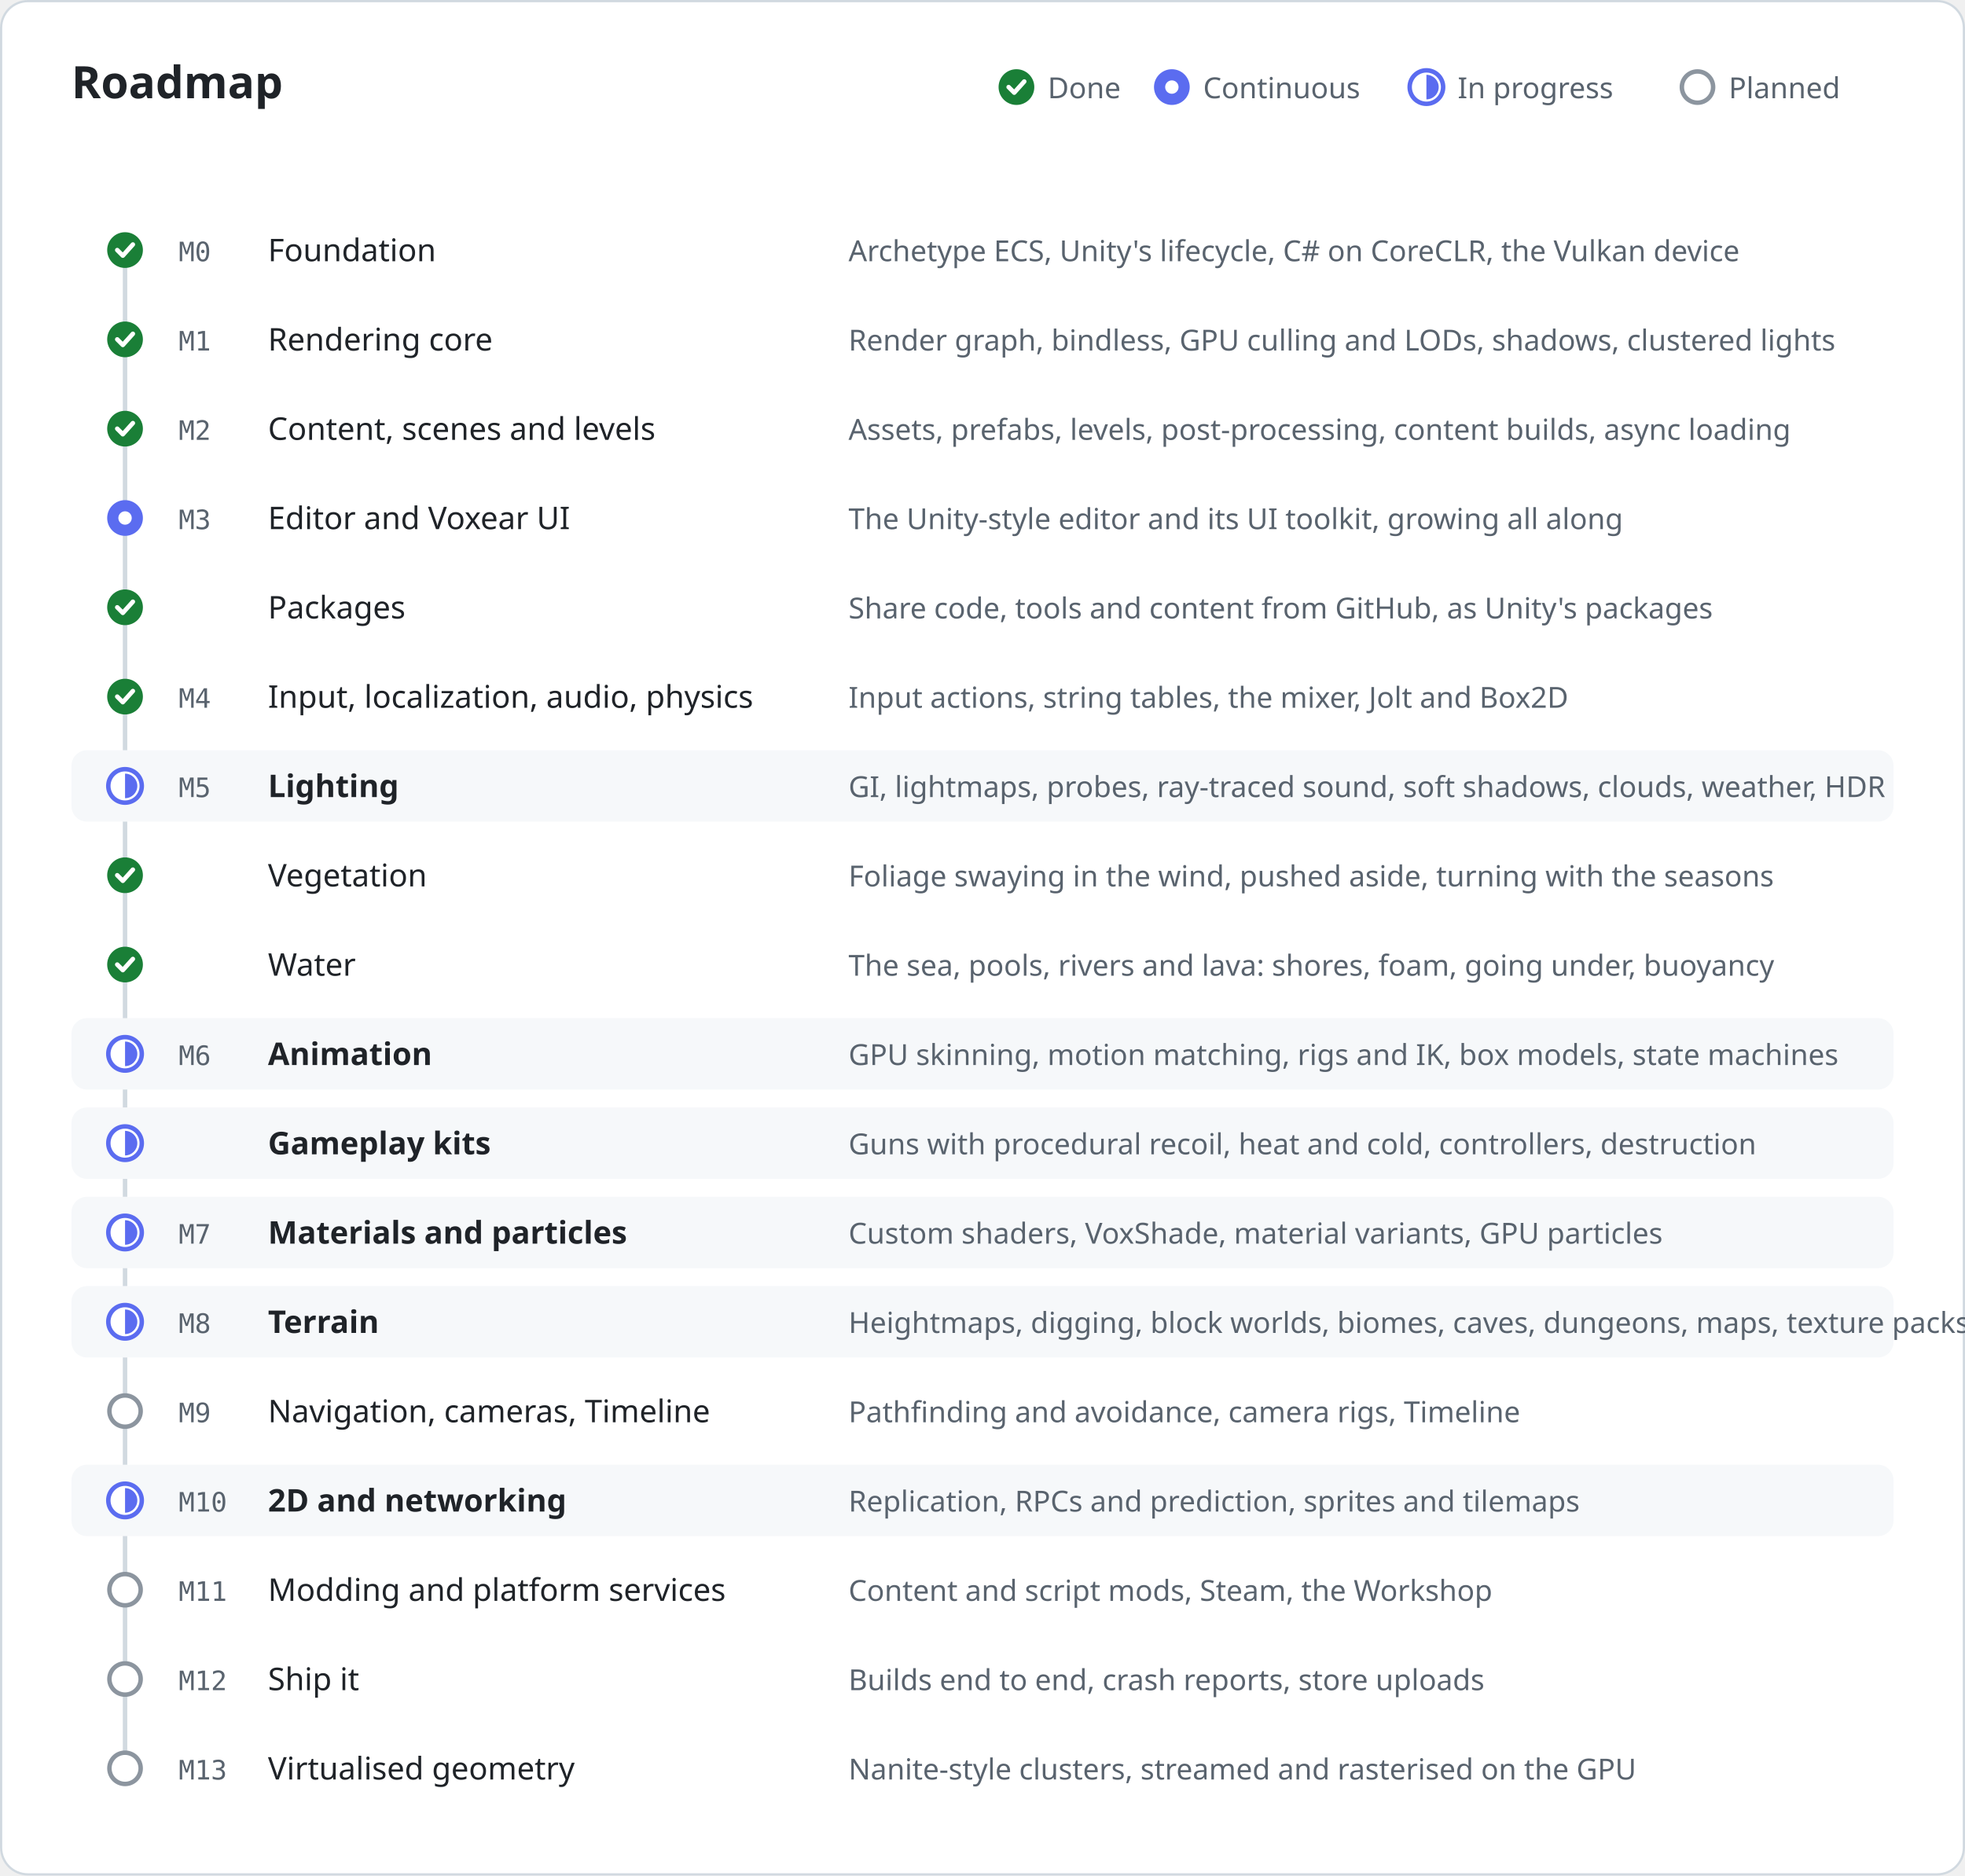
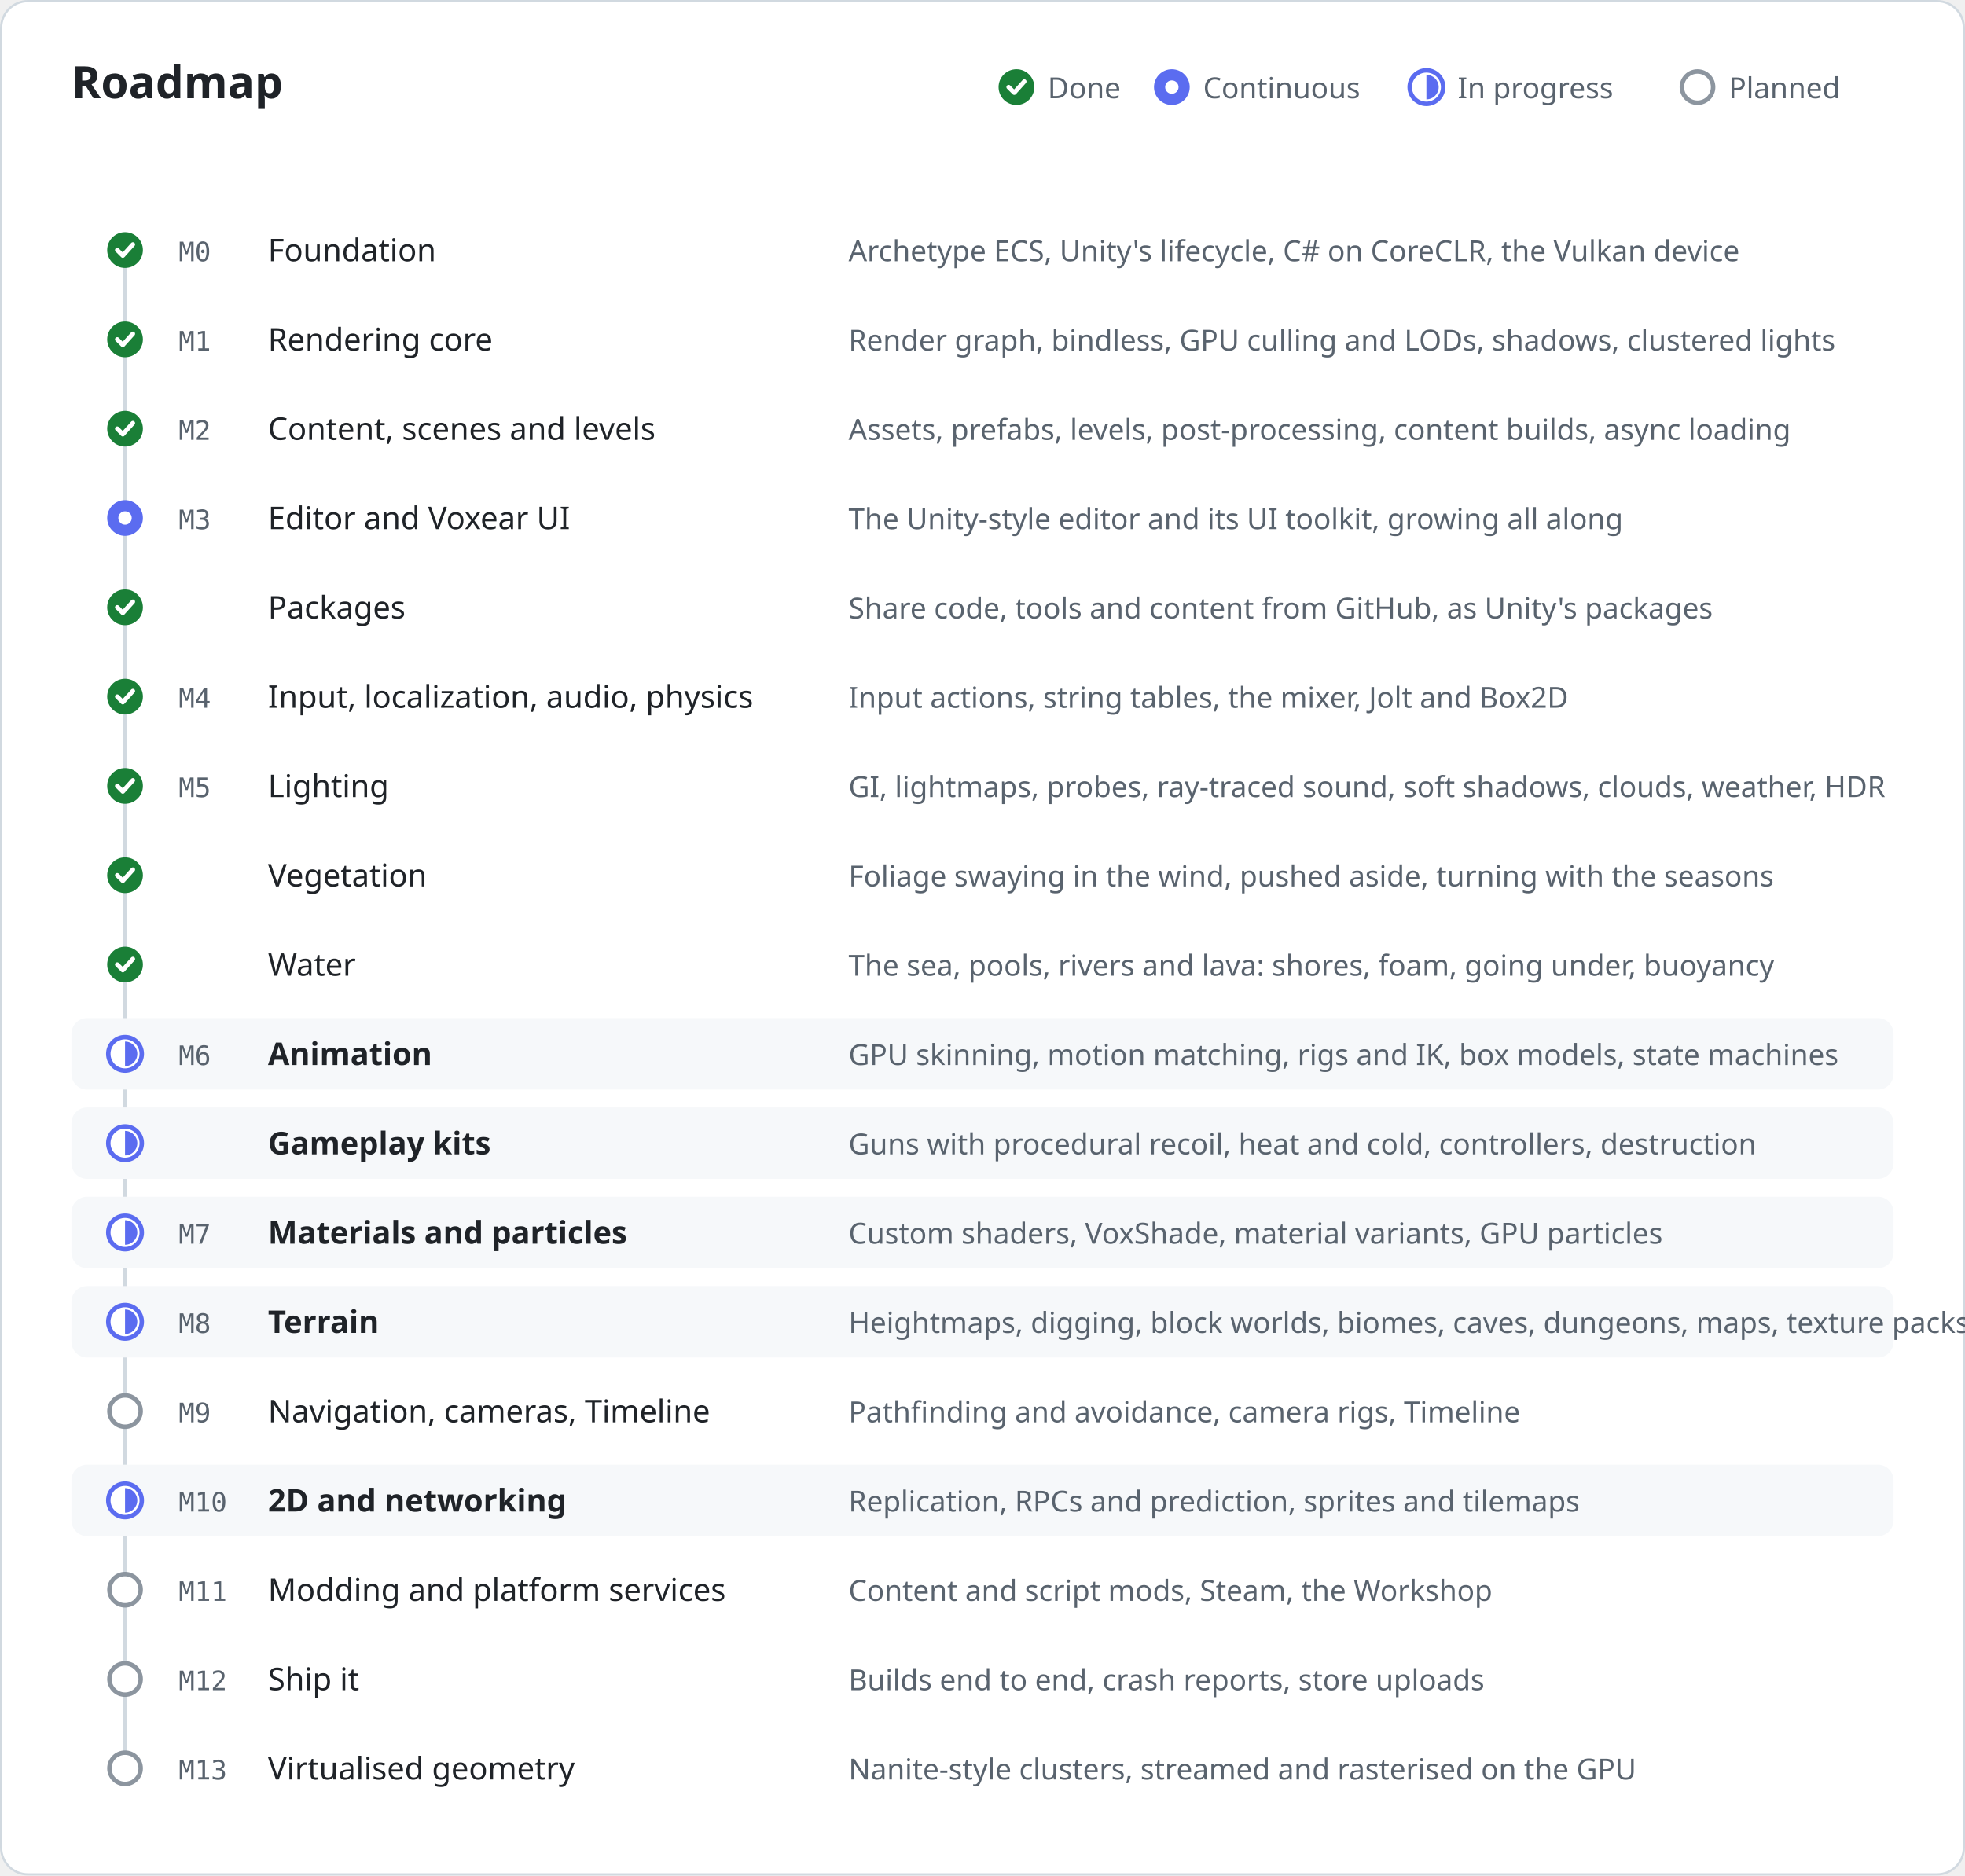
<svg xmlns="http://www.w3.org/2000/svg" width="880" height="840" viewBox="0 0 880 840" role="img" aria-label="Voxear roadmap">
  <rect x="0.5" y="0.5" width="879" height="839" rx="12" fill="#ffffff" stroke="#d1d9e0" />
  <text x="32" y="44" font-family="-apple-system, BlinkMacSystemFont, 'Segoe UI', 'Noto Sans', Helvetica, Arial, sans-serif" font-size="20" font-weight="600" fill="#1f2328">Roadmap</text>
  <circle cx="760.2" cy="39" r="7" fill="#ffffff" stroke="#8c959f" stroke-width="2" />
  <text x="774.2" y="44" font-family="-apple-system, BlinkMacSystemFont, 'Segoe UI', 'Noto Sans', Helvetica, Arial, sans-serif" font-size="13" fill="#59636e">Planned</text>
  <circle cx="638.8" cy="39" r="7.5" fill="#ffffff" stroke="#5b6cf0" stroke-width="2" />
  <path d="M638.8 33.5 a5.5 5.5 0 0 1 0 11 z" fill="#5b6cf0" />
  <text x="652.8" y="44" font-family="-apple-system, BlinkMacSystemFont, 'Segoe UI', 'Noto Sans', Helvetica, Arial, sans-serif" font-size="13" fill="#59636e">In progress</text>
  <circle cx="524.8" cy="39" r="8" fill="#5b6cf0" />
  <circle cx="524.8" cy="39" r="3" fill="#ffffff" />
  <text x="538.8" y="44" font-family="-apple-system, BlinkMacSystemFont, 'Segoe UI', 'Noto Sans', Helvetica, Arial, sans-serif" font-size="13" fill="#59636e">Continuous</text>
  <circle cx="455.2" cy="39" r="8" fill="#1a7f37" />
  <path d="M451.7 39 l2.5 2.5 l4.5-5" fill="none" stroke="#ffffff" stroke-width="2" stroke-linecap="round" stroke-linejoin="round" />
  <text x="469.2" y="44" font-family="-apple-system, BlinkMacSystemFont, 'Segoe UI', 'Noto Sans', Helvetica, Arial, sans-serif" font-size="13" fill="#59636e">Done</text>
  <line x1="56" y1="112" x2="56" y2="792" stroke="#d1d9e0" stroke-width="2" />
  <circle cx="56" cy="112" r="8" fill="#1a7f37" />
  <path d="M52.5 112 l2.5 2.5 l4.5-5" fill="none" stroke="#ffffff" stroke-width="2" stroke-linecap="round" stroke-linejoin="round" />
  <text x="80" y="117" font-family="ui-monospace, SFMono-Regular, 'SF Mono', Menlo, Consolas, monospace" font-size="12" fill="#59636e">M0</text>
  <text x="120" y="117" font-family="-apple-system, BlinkMacSystemFont, 'Segoe UI', 'Noto Sans', Helvetica, Arial, sans-serif" font-size="14" font-weight="500" fill="#1f2328">Foundation</text>
  <text x="380" y="117" font-family="-apple-system, BlinkMacSystemFont, 'Segoe UI', 'Noto Sans', Helvetica, Arial, sans-serif" font-size="13" fill="#59636e">Archetype ECS, Unity's lifecycle, C# on CoreCLR, the Vulkan device</text>
  <circle cx="56" cy="152" r="8" fill="#1a7f37" />
  <path d="M52.5 152 l2.5 2.5 l4.5-5" fill="none" stroke="#ffffff" stroke-width="2" stroke-linecap="round" stroke-linejoin="round" />
  <text x="80" y="157" font-family="ui-monospace, SFMono-Regular, 'SF Mono', Menlo, Consolas, monospace" font-size="12" fill="#59636e">M1</text>
  <text x="120" y="157" font-family="-apple-system, BlinkMacSystemFont, 'Segoe UI', 'Noto Sans', Helvetica, Arial, sans-serif" font-size="14" font-weight="500" fill="#1f2328">Rendering core</text>
  <text x="380" y="157" font-family="-apple-system, BlinkMacSystemFont, 'Segoe UI', 'Noto Sans', Helvetica, Arial, sans-serif" font-size="13" fill="#59636e">Render graph, bindless, GPU culling and LODs, shadows, clustered lights</text>
  <circle cx="56" cy="192" r="8" fill="#1a7f37" />
  <path d="M52.5 192 l2.5 2.5 l4.5-5" fill="none" stroke="#ffffff" stroke-width="2" stroke-linecap="round" stroke-linejoin="round" />
  <text x="80" y="197" font-family="ui-monospace, SFMono-Regular, 'SF Mono', Menlo, Consolas, monospace" font-size="12" fill="#59636e">M2</text>
  <text x="120" y="197" font-family="-apple-system, BlinkMacSystemFont, 'Segoe UI', 'Noto Sans', Helvetica, Arial, sans-serif" font-size="14" font-weight="500" fill="#1f2328">Content, scenes and levels</text>
  <text x="380" y="197" font-family="-apple-system, BlinkMacSystemFont, 'Segoe UI', 'Noto Sans', Helvetica, Arial, sans-serif" font-size="13" fill="#59636e">Assets, prefabs, levels, post-processing, content builds, async loading</text>
  <circle cx="56" cy="232" r="8" fill="#5b6cf0" />
  <circle cx="56" cy="232" r="3" fill="#ffffff" />
  <text x="80" y="237" font-family="ui-monospace, SFMono-Regular, 'SF Mono', Menlo, Consolas, monospace" font-size="12" fill="#59636e">M3</text>
  <text x="120" y="237" font-family="-apple-system, BlinkMacSystemFont, 'Segoe UI', 'Noto Sans', Helvetica, Arial, sans-serif" font-size="14" font-weight="500" fill="#1f2328">Editor and Voxear UI</text>
  <text x="380" y="237" font-family="-apple-system, BlinkMacSystemFont, 'Segoe UI', 'Noto Sans', Helvetica, Arial, sans-serif" font-size="13" fill="#59636e">The Unity-style editor and its UI toolkit, growing all along</text>
  <circle cx="56" cy="272" r="8" fill="#1a7f37" />
  <path d="M52.5 272 l2.5 2.5 l4.5-5" fill="none" stroke="#ffffff" stroke-width="2" stroke-linecap="round" stroke-linejoin="round" />
  <text x="80" y="277" font-family="ui-monospace, SFMono-Regular, 'SF Mono', Menlo, Consolas, monospace" font-size="12" fill="#59636e" />
  <text x="120" y="277" font-family="-apple-system, BlinkMacSystemFont, 'Segoe UI', 'Noto Sans', Helvetica, Arial, sans-serif" font-size="14" font-weight="500" fill="#1f2328">Packages</text>
  <text x="380" y="277" font-family="-apple-system, BlinkMacSystemFont, 'Segoe UI', 'Noto Sans', Helvetica, Arial, sans-serif" font-size="13" fill="#59636e">Share code, tools and content from GitHub, as Unity's packages</text>
  <circle cx="56" cy="312" r="8" fill="#1a7f37" />
  <path d="M52.5 312 l2.5 2.5 l4.5-5" fill="none" stroke="#ffffff" stroke-width="2" stroke-linecap="round" stroke-linejoin="round" />
  <text x="80" y="317" font-family="ui-monospace, SFMono-Regular, 'SF Mono', Menlo, Consolas, monospace" font-size="12" fill="#59636e">M4</text>
  <text x="120" y="317" font-family="-apple-system, BlinkMacSystemFont, 'Segoe UI', 'Noto Sans', Helvetica, Arial, sans-serif" font-size="14" font-weight="500" fill="#1f2328">Input, localization, audio, physics</text>
  <text x="380" y="317" font-family="-apple-system, BlinkMacSystemFont, 'Segoe UI', 'Noto Sans', Helvetica, Arial, sans-serif" font-size="13" fill="#59636e">Input actions, string tables, the mixer, Jolt and Box2D</text>
-   <rect x="32" y="336" width="816" height="32" rx="7" fill="#f6f8fa" />
-   <circle cx="56" cy="352" r="7.5" fill="#ffffff" stroke="#5b6cf0" stroke-width="2" />
-   <path d="M56 346.5 a5.5 5.5 0 0 1 0 11 z" fill="#5b6cf0" />
+   <circle cx="56" cy="352" r="8" fill="#1a7f37" />
+   <path d="M52.5 352 l2.5 2.5 l4.5-5" fill="none" stroke="#ffffff" stroke-width="2" stroke-linecap="round" stroke-linejoin="round" />
  <text x="80" y="357" font-family="ui-monospace, SFMono-Regular, 'SF Mono', Menlo, Consolas, monospace" font-size="12" fill="#59636e">M5</text>
-   <text x="120" y="357" font-family="-apple-system, BlinkMacSystemFont, 'Segoe UI', 'Noto Sans', Helvetica, Arial, sans-serif" font-size="14" font-weight="600" fill="#1f2328">Lighting</text>
+   <text x="120" y="357" font-family="-apple-system, BlinkMacSystemFont, 'Segoe UI', 'Noto Sans', Helvetica, Arial, sans-serif" font-size="14" font-weight="500" fill="#1f2328">Lighting</text>
  <text x="380" y="357" font-family="-apple-system, BlinkMacSystemFont, 'Segoe UI', 'Noto Sans', Helvetica, Arial, sans-serif" font-size="13" fill="#59636e">GI, lightmaps, probes, ray-traced sound, soft shadows, clouds, weather, HDR</text>
  <circle cx="56" cy="392" r="8" fill="#1a7f37" />
  <path d="M52.5 392 l2.5 2.5 l4.5-5" fill="none" stroke="#ffffff" stroke-width="2" stroke-linecap="round" stroke-linejoin="round" />
  <text x="80" y="397" font-family="ui-monospace, SFMono-Regular, 'SF Mono', Menlo, Consolas, monospace" font-size="12" fill="#59636e" />
  <text x="120" y="397" font-family="-apple-system, BlinkMacSystemFont, 'Segoe UI', 'Noto Sans', Helvetica, Arial, sans-serif" font-size="14" font-weight="500" fill="#1f2328">Vegetation</text>
  <text x="380" y="397" font-family="-apple-system, BlinkMacSystemFont, 'Segoe UI', 'Noto Sans', Helvetica, Arial, sans-serif" font-size="13" fill="#59636e">Foliage swaying in the wind, pushed aside, turning with the seasons</text>
  <circle cx="56" cy="432" r="8" fill="#1a7f37" />
  <path d="M52.5 432 l2.5 2.5 l4.5-5" fill="none" stroke="#ffffff" stroke-width="2" stroke-linecap="round" stroke-linejoin="round" />
  <text x="80" y="437" font-family="ui-monospace, SFMono-Regular, 'SF Mono', Menlo, Consolas, monospace" font-size="12" fill="#59636e" />
  <text x="120" y="437" font-family="-apple-system, BlinkMacSystemFont, 'Segoe UI', 'Noto Sans', Helvetica, Arial, sans-serif" font-size="14" font-weight="500" fill="#1f2328">Water</text>
  <text x="380" y="437" font-family="-apple-system, BlinkMacSystemFont, 'Segoe UI', 'Noto Sans', Helvetica, Arial, sans-serif" font-size="13" fill="#59636e">The sea, pools, rivers and lava: shores, foam, going under, buoyancy</text>
  <rect x="32" y="456" width="816" height="32" rx="7" fill="#f6f8fa" />
  <circle cx="56" cy="472" r="7.5" fill="#ffffff" stroke="#5b6cf0" stroke-width="2" />
  <path d="M56 466.5 a5.5 5.5 0 0 1 0 11 z" fill="#5b6cf0" />
  <text x="80" y="477" font-family="ui-monospace, SFMono-Regular, 'SF Mono', Menlo, Consolas, monospace" font-size="12" fill="#59636e">M6</text>
  <text x="120" y="477" font-family="-apple-system, BlinkMacSystemFont, 'Segoe UI', 'Noto Sans', Helvetica, Arial, sans-serif" font-size="14" font-weight="600" fill="#1f2328">Animation</text>
  <text x="380" y="477" font-family="-apple-system, BlinkMacSystemFont, 'Segoe UI', 'Noto Sans', Helvetica, Arial, sans-serif" font-size="13" fill="#59636e">GPU skinning, motion matching, rigs and IK, box models, state machines</text>
  <rect x="32" y="496" width="816" height="32" rx="7" fill="#f6f8fa" />
  <circle cx="56" cy="512" r="7.5" fill="#ffffff" stroke="#5b6cf0" stroke-width="2" />
  <path d="M56 506.5 a5.5 5.5 0 0 1 0 11 z" fill="#5b6cf0" />
  <text x="80" y="517" font-family="ui-monospace, SFMono-Regular, 'SF Mono', Menlo, Consolas, monospace" font-size="12" fill="#59636e" />
  <text x="120" y="517" font-family="-apple-system, BlinkMacSystemFont, 'Segoe UI', 'Noto Sans', Helvetica, Arial, sans-serif" font-size="14" font-weight="600" fill="#1f2328">Gameplay kits</text>
  <text x="380" y="517" font-family="-apple-system, BlinkMacSystemFont, 'Segoe UI', 'Noto Sans', Helvetica, Arial, sans-serif" font-size="13" fill="#59636e">Guns with procedural recoil, heat and cold, controllers, destruction</text>
  <rect x="32" y="536" width="816" height="32" rx="7" fill="#f6f8fa" />
  <circle cx="56" cy="552" r="7.5" fill="#ffffff" stroke="#5b6cf0" stroke-width="2" />
  <path d="M56 546.5 a5.5 5.5 0 0 1 0 11 z" fill="#5b6cf0" />
  <text x="80" y="557" font-family="ui-monospace, SFMono-Regular, 'SF Mono', Menlo, Consolas, monospace" font-size="12" fill="#59636e">M7</text>
  <text x="120" y="557" font-family="-apple-system, BlinkMacSystemFont, 'Segoe UI', 'Noto Sans', Helvetica, Arial, sans-serif" font-size="14" font-weight="600" fill="#1f2328">Materials and particles</text>
  <text x="380" y="557" font-family="-apple-system, BlinkMacSystemFont, 'Segoe UI', 'Noto Sans', Helvetica, Arial, sans-serif" font-size="13" fill="#59636e">Custom shaders, VoxShade, material variants, GPU particles</text>
  <rect x="32" y="576" width="816" height="32" rx="7" fill="#f6f8fa" />
  <circle cx="56" cy="592" r="7.5" fill="#ffffff" stroke="#5b6cf0" stroke-width="2" />
  <path d="M56 586.5 a5.5 5.5 0 0 1 0 11 z" fill="#5b6cf0" />
  <text x="80" y="597" font-family="ui-monospace, SFMono-Regular, 'SF Mono', Menlo, Consolas, monospace" font-size="12" fill="#59636e">M8</text>
  <text x="120" y="597" font-family="-apple-system, BlinkMacSystemFont, 'Segoe UI', 'Noto Sans', Helvetica, Arial, sans-serif" font-size="14" font-weight="600" fill="#1f2328">Terrain</text>
  <text x="380" y="597" font-family="-apple-system, BlinkMacSystemFont, 'Segoe UI', 'Noto Sans', Helvetica, Arial, sans-serif" font-size="13" fill="#59636e">Heightmaps, digging, block worlds, biomes, caves, dungeons, maps, texture packs</text>
  <circle cx="56" cy="632" r="7" fill="#ffffff" stroke="#8c959f" stroke-width="2" />
  <text x="80" y="637" font-family="ui-monospace, SFMono-Regular, 'SF Mono', Menlo, Consolas, monospace" font-size="12" fill="#59636e">M9</text>
  <text x="120" y="637" font-family="-apple-system, BlinkMacSystemFont, 'Segoe UI', 'Noto Sans', Helvetica, Arial, sans-serif" font-size="14" font-weight="500" fill="#1f2328">Navigation, cameras, Timeline</text>
  <text x="380" y="637" font-family="-apple-system, BlinkMacSystemFont, 'Segoe UI', 'Noto Sans', Helvetica, Arial, sans-serif" font-size="13" fill="#59636e">Pathfinding and avoidance, camera rigs, Timeline</text>
  <rect x="32" y="656" width="816" height="32" rx="7" fill="#f6f8fa" />
  <circle cx="56" cy="672" r="7.5" fill="#ffffff" stroke="#5b6cf0" stroke-width="2" />
  <path d="M56 666.5 a5.5 5.5 0 0 1 0 11 z" fill="#5b6cf0" />
  <text x="80" y="677" font-family="ui-monospace, SFMono-Regular, 'SF Mono', Menlo, Consolas, monospace" font-size="12" fill="#59636e">M10</text>
  <text x="120" y="677" font-family="-apple-system, BlinkMacSystemFont, 'Segoe UI', 'Noto Sans', Helvetica, Arial, sans-serif" font-size="14" font-weight="600" fill="#1f2328">2D and networking</text>
  <text x="380" y="677" font-family="-apple-system, BlinkMacSystemFont, 'Segoe UI', 'Noto Sans', Helvetica, Arial, sans-serif" font-size="13" fill="#59636e">Replication, RPCs and prediction, sprites and tilemaps</text>
  <circle cx="56" cy="712" r="7" fill="#ffffff" stroke="#8c959f" stroke-width="2" />
  <text x="80" y="717" font-family="ui-monospace, SFMono-Regular, 'SF Mono', Menlo, Consolas, monospace" font-size="12" fill="#59636e">M11</text>
  <text x="120" y="717" font-family="-apple-system, BlinkMacSystemFont, 'Segoe UI', 'Noto Sans', Helvetica, Arial, sans-serif" font-size="14" font-weight="500" fill="#1f2328">Modding and platform services</text>
  <text x="380" y="717" font-family="-apple-system, BlinkMacSystemFont, 'Segoe UI', 'Noto Sans', Helvetica, Arial, sans-serif" font-size="13" fill="#59636e">Content and script mods, Steam, the Workshop</text>
  <circle cx="56" cy="752" r="7" fill="#ffffff" stroke="#8c959f" stroke-width="2" />
  <text x="80" y="757" font-family="ui-monospace, SFMono-Regular, 'SF Mono', Menlo, Consolas, monospace" font-size="12" fill="#59636e">M12</text>
  <text x="120" y="757" font-family="-apple-system, BlinkMacSystemFont, 'Segoe UI', 'Noto Sans', Helvetica, Arial, sans-serif" font-size="14" font-weight="500" fill="#1f2328">Ship it</text>
  <text x="380" y="757" font-family="-apple-system, BlinkMacSystemFont, 'Segoe UI', 'Noto Sans', Helvetica, Arial, sans-serif" font-size="13" fill="#59636e">Builds end to end, crash reports, store uploads</text>
  <circle cx="56" cy="792" r="7" fill="#ffffff" stroke="#8c959f" stroke-width="2" />
  <text x="80" y="797" font-family="ui-monospace, SFMono-Regular, 'SF Mono', Menlo, Consolas, monospace" font-size="12" fill="#59636e">M13</text>
  <text x="120" y="797" font-family="-apple-system, BlinkMacSystemFont, 'Segoe UI', 'Noto Sans', Helvetica, Arial, sans-serif" font-size="14" font-weight="500" fill="#1f2328">Virtualised geometry</text>
  <text x="380" y="797" font-family="-apple-system, BlinkMacSystemFont, 'Segoe UI', 'Noto Sans', Helvetica, Arial, sans-serif" font-size="13" fill="#59636e">Nanite-style clusters, streamed and rasterised on the GPU</text>
</svg>
